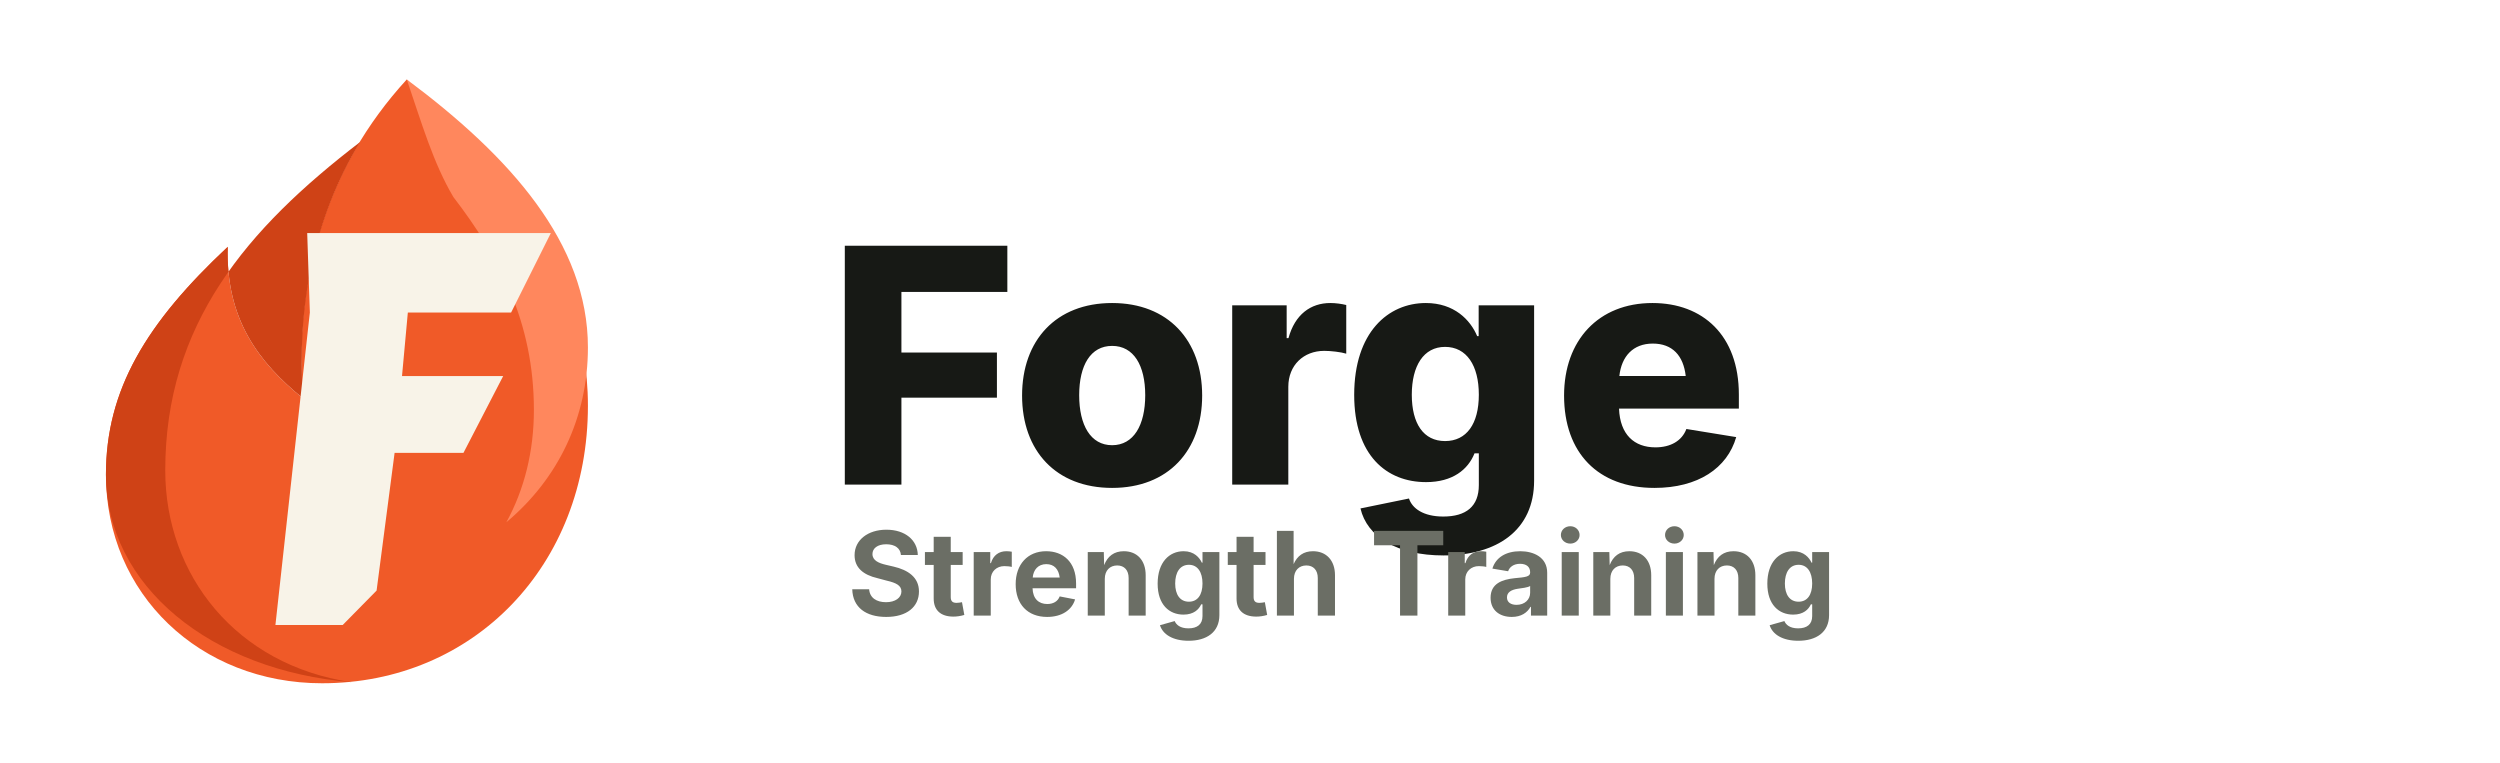
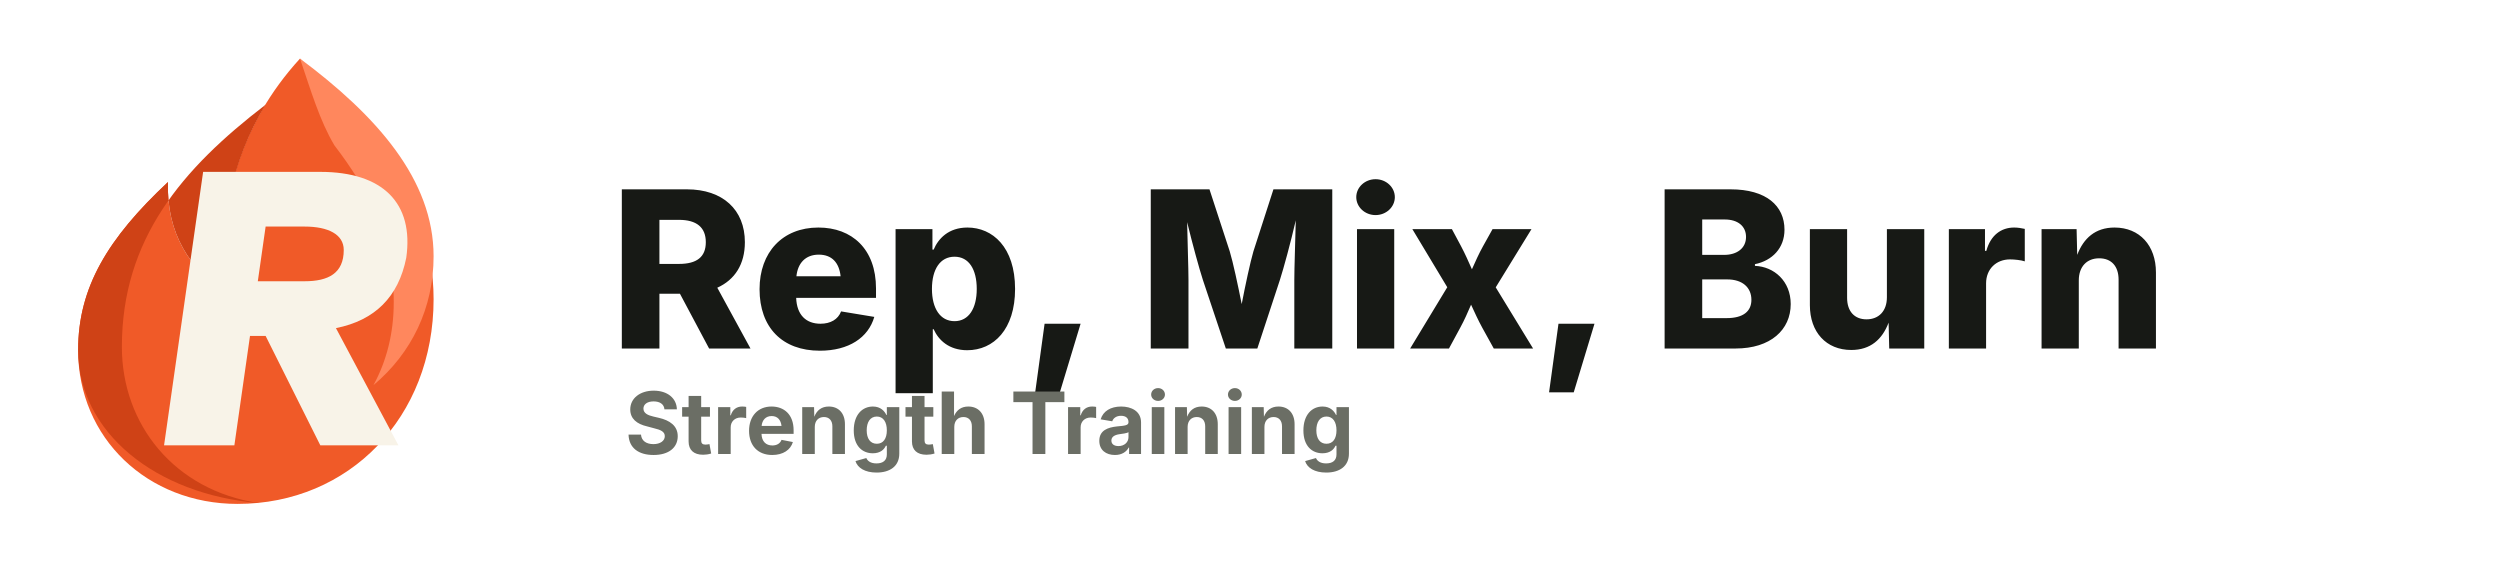
- <svg xmlns="http://www.w3.org/2000/svg" width="236" height="72" fill="none" viewBox="0 0 236 72">
+ <svg xmlns="http://www.w3.org/2000/svg" width="320" height="72" fill="none" viewBox="0 0 320 72">
  <g transform="translate(4 4)">
    <path fill="#f05a28" d="M34.4 3.5c7.6 8.4 17.1 17.1 17.1 30.8 0 15.1-10.8 26.2-25.1 26.2C14.9 60.5 6 52.1 6 40.8c0-8 3.8-14.3 11.5-21.5-.2 6.8 2.9 10.9 7.1 14.3-.9-11.1 2.1-21.7 9.8-30.1Z" />
    <path fill="#cf4216" d="M17.5 19.3c-.2 6.8 2.9 10.9 7.1 14.3-.6-8.6 1-17 5.4-24.2-10.7 8.2-18.4 17.2-18.4 31 0 9.9 6.7 18.4 17.6 20C15.9 59.3 6 51.3 6 40.8c0-8 3.8-14.3 11.5-21.5Z" />
    <path fill="#ff875d" d="M38.8 14.6c4.3 5.6 7.6 11.8 7.6 20.1 0 3.9-.9 7.5-2.6 10.6 4.9-4.1 7.7-9.9 7.7-16.5 0-9.8-7.3-18-17.1-25.3 1.4 4.1 2.5 7.9 4.4 11.1Z" />
-     <path fill="#f8f3e8" d="M25 18H48L44.25 25.5H34.5L33.95 31.5H43.5L39.75 38.75H33.25L31.55 51.75L28.35 55H22L25.25 25.5Z" />
+     <path fill="#f8f3e8" d="M22 18H37C45 18 49 22 48 29C47 34 44 37 39 38L47 53H37L30 39H28L26 53H17L22 18ZM30 25L29 32H35C38 32 40 31 40 28C40 26 38 25 35 25H30Z" />
  </g>
-   <text x="78" y="34" fill="#171915" dominant-baseline="middle" font-family="Inter, -apple-system, BlinkMacSystemFont, Helvetica Neue, sans-serif" font-size="31" font-weight="800">Forge</text>
+   <text x="78" y="34" fill="#171915" dominant-baseline="middle" font-family="Inter, -apple-system, BlinkMacSystemFont, Helvetica Neue, sans-serif" font-size="28" font-weight="800">Rep, Mix, Burn</text>
  <text x="80" y="54" fill="#6b6e65" dominant-baseline="middle" font-family="Inter, -apple-system, BlinkMacSystemFont, Helvetica Neue, sans-serif" font-size="11" font-weight="700">Strength Training</text>
</svg>
